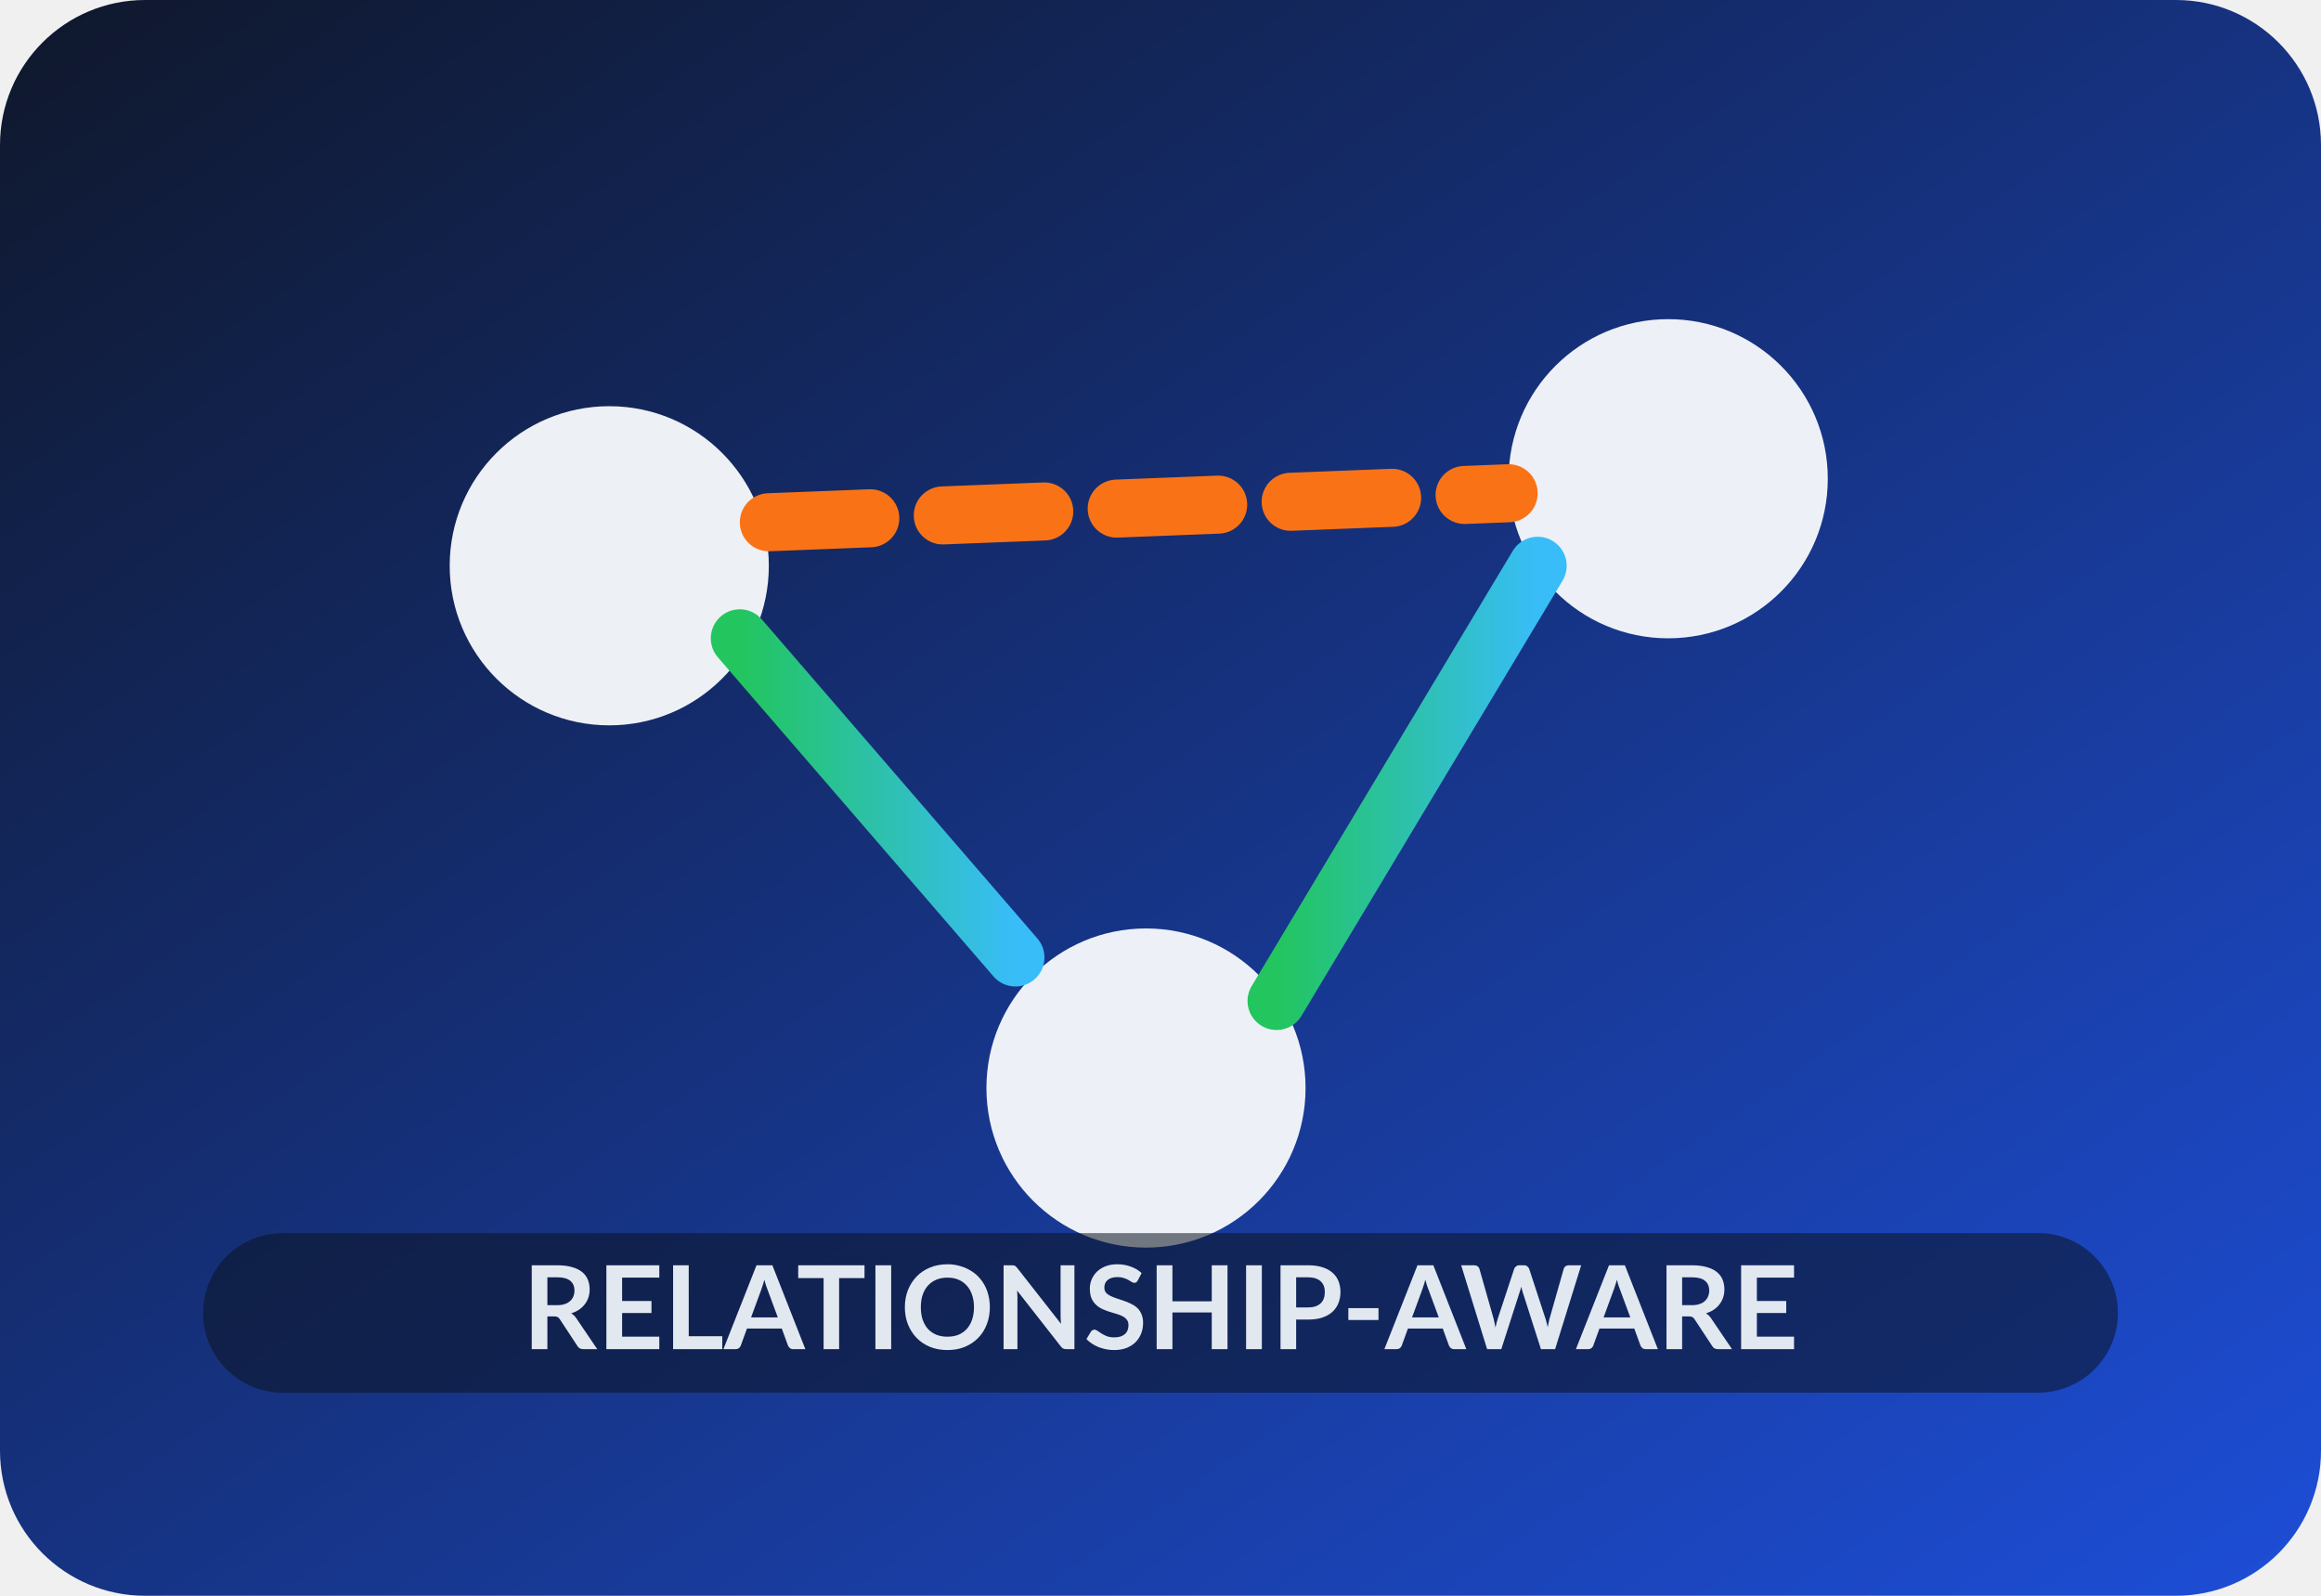
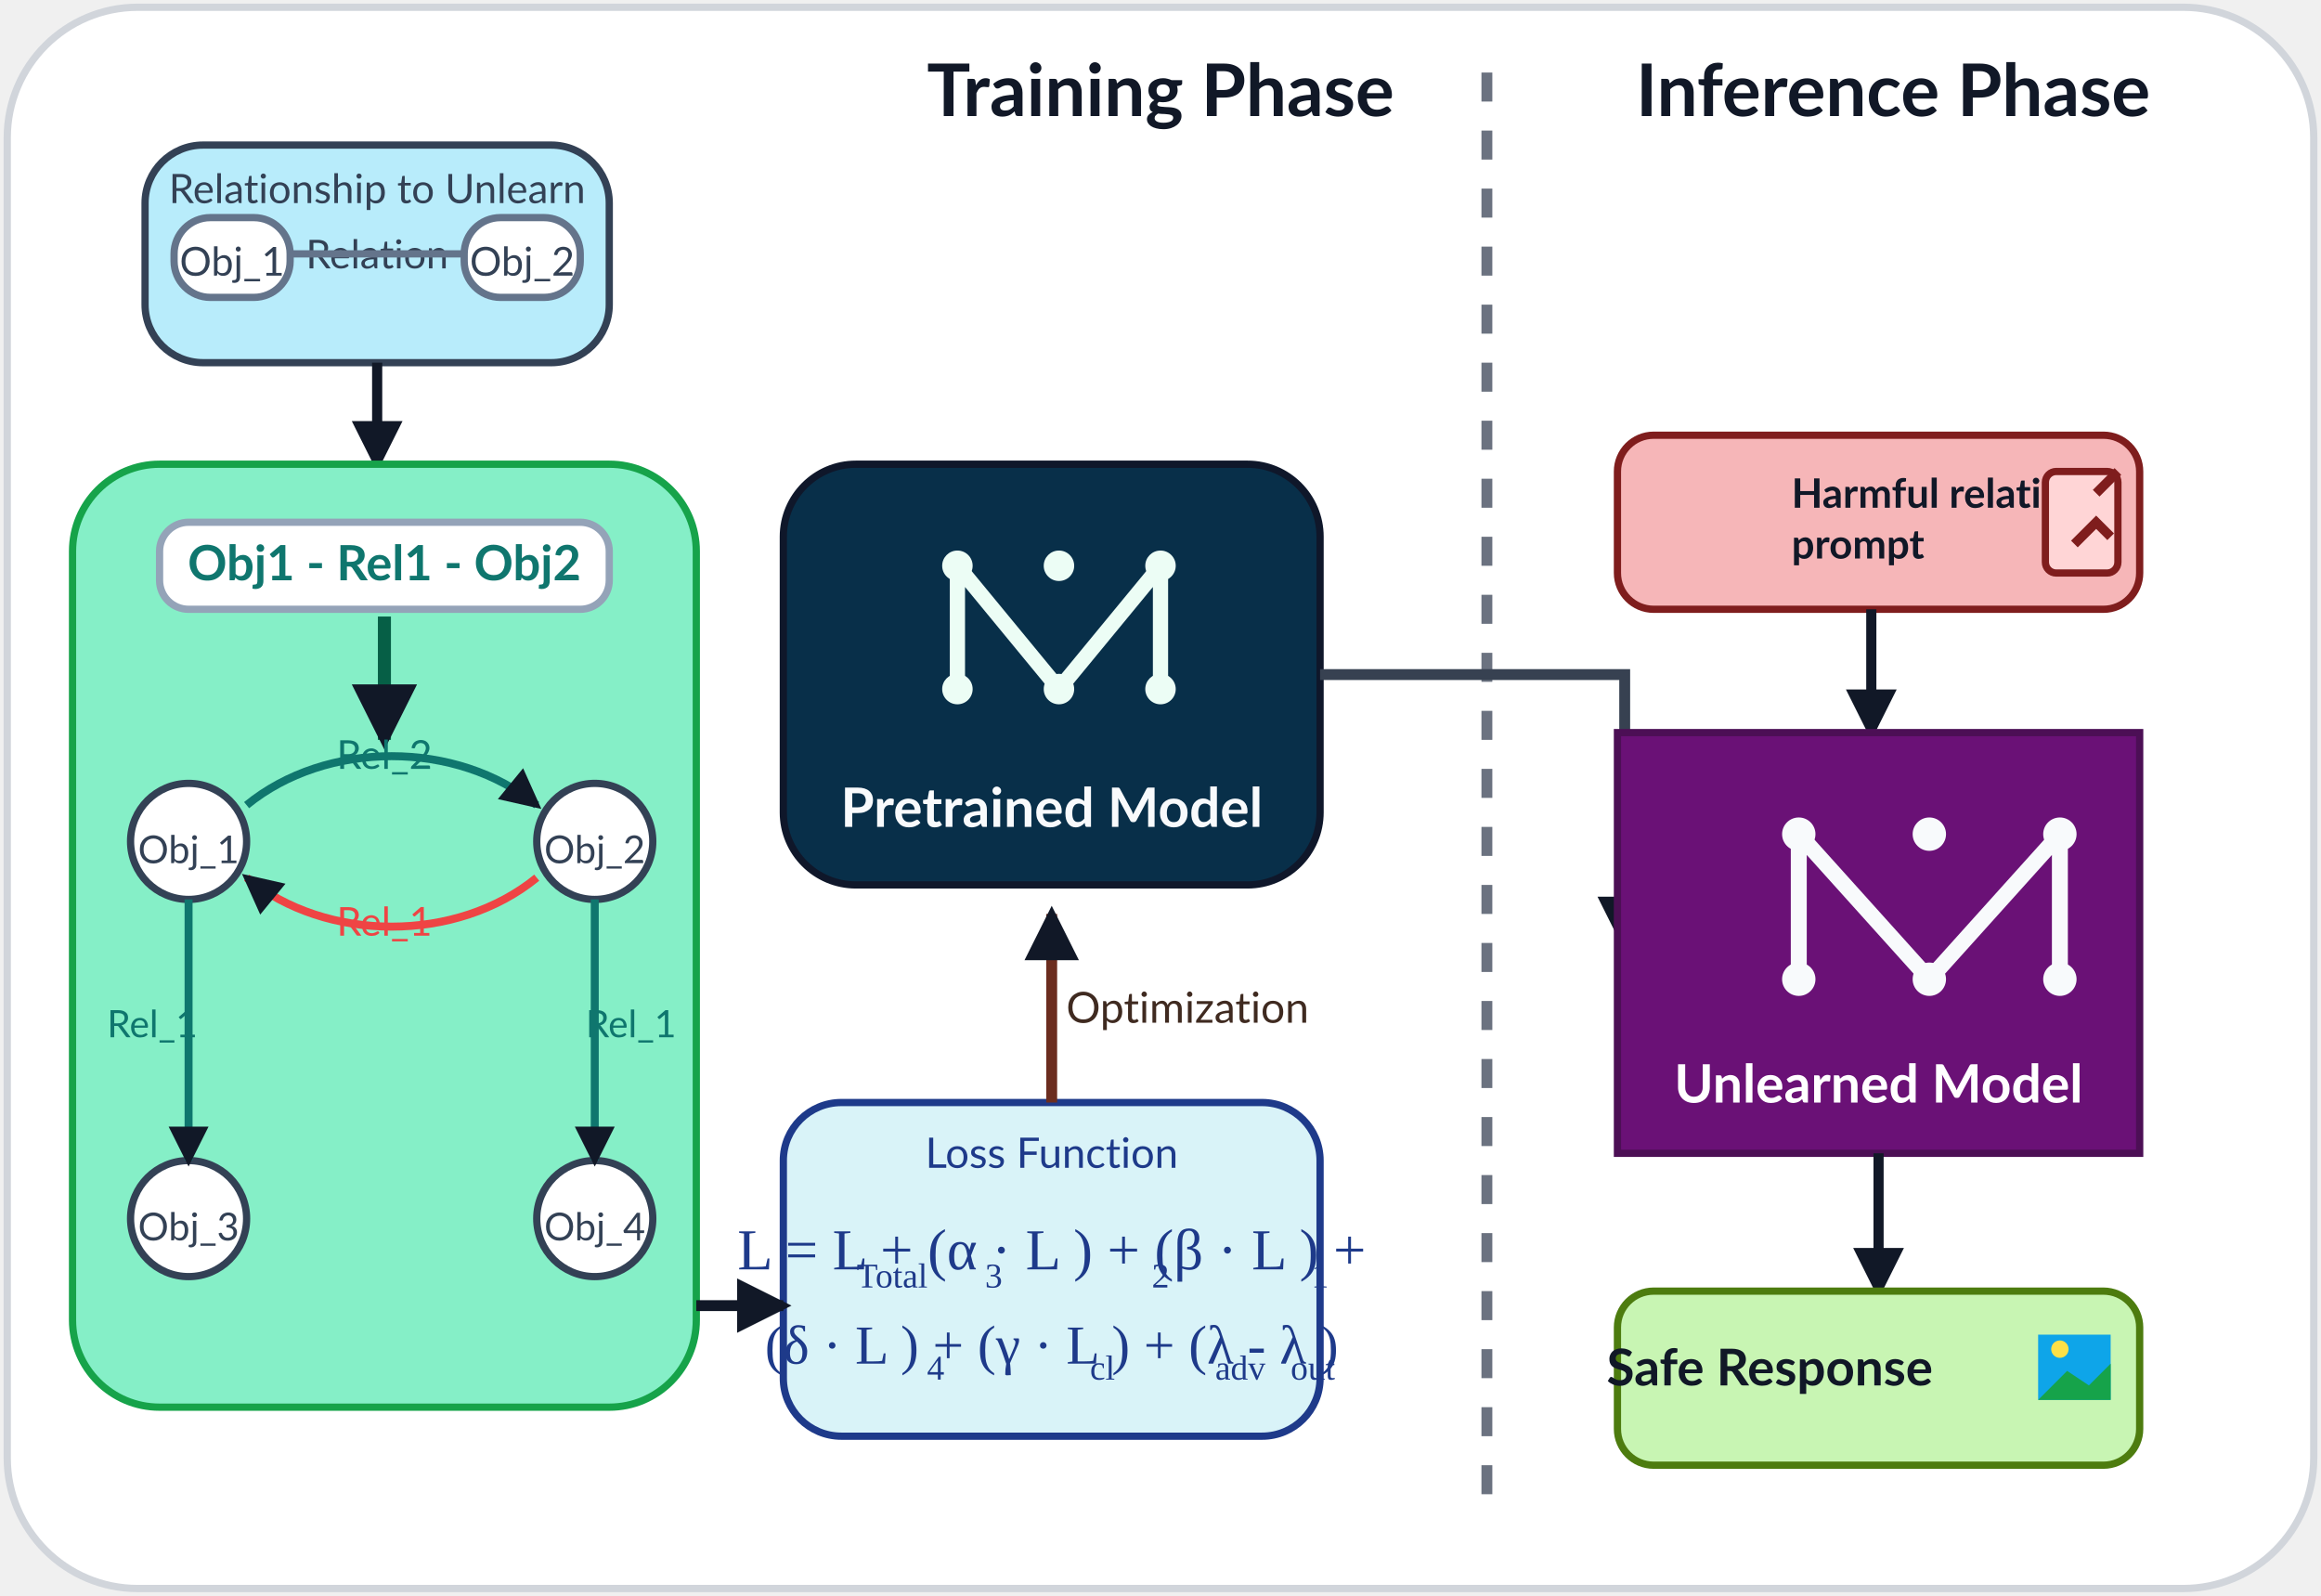
- <svg xmlns="http://www.w3.org/2000/svg" viewBox="0 0 320 220" role="img" aria-label="Relationship-aware safety unlearning paper preview">
+ <svg xmlns="http://www.w3.org/2000/svg" viewBox="0 0 320 220" role="img" aria-label="Relationship-aware safety unlearning training and inference figure">
  <defs>
-     <linearGradient id="bg" x1="0%" y1="0%" x2="100%" y2="100%">
-       <stop offset="0%" stop-color="#0f172a" />
-       <stop offset="100%" stop-color="#1d4ed8" />
-     </linearGradient>
-     <linearGradient id="panel" x1="0%" y1="0%" x2="100%" y2="0%">
-       <stop offset="0%" stop-color="#22c55e" />
-       <stop offset="100%" stop-color="#38bdf8" />
-     </linearGradient>
+     <marker id="arrow" viewBox="0 0 10 10" refX="8.5" refY="5" markerWidth="5" markerHeight="5" orient="auto-start-reverse">
+       <path d="M 0 0 L 10 5 L 0 10 z" fill="#111827" />
+     </marker>
  </defs>
-   <rect width="320" height="220" rx="20" fill="url(#bg)" />
-   <circle cx="84" cy="78" r="22" fill="#f8fafc" opacity="0.95" />
-   <circle cx="230" cy="66" r="22" fill="#f8fafc" opacity="0.95" />
-   <circle cx="158" cy="150" r="22" fill="#f8fafc" opacity="0.95" />
-   <path d="M102 88 L140 132" stroke="url(#panel)" stroke-width="8" stroke-linecap="round" />
-   <path d="M212 78 L176 138" stroke="url(#panel)" stroke-width="8" stroke-linecap="round" />
-   <path d="M106 72 L208 68" stroke="#f97316" stroke-width="8" stroke-linecap="round" stroke-dasharray="14 10" />
-   <rect x="28" y="170" width="264" height="22" rx="11" fill="#0b1220" opacity="0.55" />
-   <text x="160" y="186" text-anchor="middle" font-family="Lato, Segoe UI, sans-serif" font-size="16" font-weight="700" fill="#e2e8f0">RELATIONSHIP-AWARE</text>
+   <rect x="1" y="1" width="318" height="218" rx="18" fill="#ffffff" stroke="#d1d5db" />
+   <text x="160" y="16" font-family="Lato, Segoe UI, sans-serif" font-size="10" font-weight="700" text-anchor="middle" fill="#111827">Training Phase</text>
+   <text x="261" y="16" font-family="Lato, Segoe UI, sans-serif" font-size="10" font-weight="700" text-anchor="middle" fill="#111827">Inference Phase</text>
+   <path d="M 205 10 L 205 210" stroke="#6b7280" stroke-width="1.5" stroke-dasharray="4 4" />
+   <rect x="20" y="20" width="64" height="30" rx="8" fill="#b8ecfb" stroke="#334155" />
+   <text x="52" y="28" font-family="Lato, Segoe UI, sans-serif" font-size="5.6" text-anchor="middle" fill="#334155">Relationship to Unlearn</text>
+   <rect x="24" y="30" width="16" height="11" rx="5" fill="#ffffff" stroke="#64748b" />
+   <rect x="64" y="30" width="16" height="11" rx="5" fill="#ffffff" stroke="#64748b" />
+   <text x="32" y="38" font-family="Lato, Segoe UI, sans-serif" font-size="5.5" text-anchor="middle" fill="#334155">Obj_1</text>
+   <text x="72" y="38" font-family="Lato, Segoe UI, sans-serif" font-size="5.5" text-anchor="middle" fill="#334155">Obj_2</text>
+   <text x="52" y="37" font-family="Lato, Segoe UI, sans-serif" font-size="5.5" text-anchor="middle" fill="#334155">Relation</text>
+   <path d="M 40 35 L 64 35" stroke="#64748b" stroke-width="1" />
+   <path d="M 52 50 L 52 64" stroke="#111827" stroke-width="1.4" marker-end="url(#arrow)" />
+   <rect x="10" y="64" width="86" height="130" rx="12" fill="#85efc7" stroke="#16a34a" />
+   <rect x="22" y="72" width="62" height="12" rx="4" fill="#ffffff" stroke="#94a3b8" />
+   <text x="53" y="80" font-family="Lato, Segoe UI, sans-serif" font-size="6.7" font-weight="700" text-anchor="middle" fill="#0f766e">Obj1 - Rel1 - Obj2</text>
+   <path d="M 53 85 L 53 102" stroke="#065f46" stroke-width="1.8" marker-end="url(#arrow)" />
+   <circle cx="26" cy="116" r="8" fill="#ffffff" stroke="#334155" />
+   <circle cx="82" cy="116" r="8" fill="#ffffff" stroke="#334155" />
+   <circle cx="26" cy="168" r="8" fill="#ffffff" stroke="#334155" />
+   <circle cx="82" cy="168" r="8" fill="#ffffff" stroke="#334155" />
+   <text x="26" y="119" font-family="Lato, Segoe UI, sans-serif" font-size="5.3" text-anchor="middle" fill="#334155">Obj_1</text>
+   <text x="82" y="119" font-family="Lato, Segoe UI, sans-serif" font-size="5.3" text-anchor="middle" fill="#334155">Obj_2</text>
+   <text x="26" y="171" font-family="Lato, Segoe UI, sans-serif" font-size="5.3" text-anchor="middle" fill="#334155">Obj_3</text>
+   <text x="82" y="171" font-family="Lato, Segoe UI, sans-serif" font-size="5.3" text-anchor="middle" fill="#334155">Obj_4</text>
+   <path d="M 34 111 C 45 102, 63 102, 74 111" fill="none" stroke="#0f766e" stroke-width="1.1" marker-end="url(#arrow)" />
+   <path d="M 74 121 C 63 130, 45 130, 34 121" fill="none" stroke="#ef4444" stroke-width="1.1" marker-end="url(#arrow)" />
+   <path d="M 26 124 L 26 160" stroke="#0f766e" stroke-width="1.1" marker-end="url(#arrow)" />
+   <path d="M 82 124 L 82 160" stroke="#0f766e" stroke-width="1.1" marker-end="url(#arrow)" />
+   <text x="53" y="106" font-family="Lato, Segoe UI, sans-serif" font-size="5.5" text-anchor="middle" fill="#0f766e">Rel_2</text>
+   <text x="53" y="129" font-family="Lato, Segoe UI, sans-serif" font-size="5.5" text-anchor="middle" fill="#ef4444">Rel_1</text>
+   <text x="21" y="143" font-family="Lato, Segoe UI, sans-serif" font-size="5.2" text-anchor="middle" fill="#0f766e">Rel_1</text>
+   <text x="87" y="143" font-family="Lato, Segoe UI, sans-serif" font-size="5.2" text-anchor="middle" fill="#0f766e">Rel_1</text>
+   <rect x="108" y="64" width="74" height="58" rx="10" fill="#082f49" stroke="#0f172a" />
+   <path d="M 132 95 L 132 78 L 146 95 L 160 78 L 160 95" fill="none" stroke="#ecfdf5" stroke-width="2.1" stroke-linecap="round" stroke-linejoin="round" />
+   <circle cx="132" cy="78" r="2.1" fill="#ecfdf5" />
+   <circle cx="132" cy="95" r="2.1" fill="#ecfdf5" />
+   <circle cx="146" cy="95" r="2.1" fill="#ecfdf5" />
+   <circle cx="146" cy="78" r="2.1" fill="#ecfdf5" />
+   <circle cx="160" cy="78" r="2.1" fill="#ecfdf5" />
+   <circle cx="160" cy="95" r="2.1" fill="#ecfdf5" />
+   <text x="145" y="114" font-family="Lato, Segoe UI, sans-serif" font-size="7.5" font-weight="700" text-anchor="middle" fill="#f8fafc">Pretrained Model</text>
+   <rect x="108" y="152" width="74" height="46" rx="8" fill="#d9f3f8" stroke="#1e3a8a" />
+   <text x="145" y="161" font-family="Lato, Segoe UI, sans-serif" font-size="5.8" text-anchor="middle" fill="#1e3a8a">Loss Function</text>
+   <text x="145" y="175" font-family="Times New Roman, serif" font-size="8" text-anchor="middle" fill="#1e3a8a">L    = L  + (α · L ) + (β · L ) +</text>
+   <text x="123" y="177.5" font-family="Times New Roman, serif" font-size="4.8" text-anchor="middle" fill="#1e3a8a">Total</text>
+   <text x="137" y="177.5" font-family="Times New Roman, serif" font-size="4.8" text-anchor="middle" fill="#1e3a8a">3</text>
+   <text x="160" y="177.5" font-family="Times New Roman, serif" font-size="4.8" text-anchor="middle" fill="#1e3a8a">2</text>
+   <text x="182" y="177.5" font-family="Times New Roman, serif" font-size="4.8" text-anchor="middle" fill="#1e3a8a">1</text>
+   <text x="145" y="188" font-family="Times New Roman, serif" font-size="7.6" text-anchor="middle" fill="#1e3a8a">(δ · L ) + (γ · L ) + (λ    - λ   )</text>
+   <text x="129" y="190.2" font-family="Times New Roman, serif" font-size="4.8" text-anchor="middle" fill="#1e3a8a">4</text>
+   <text x="152" y="190.2" font-family="Times New Roman, serif" font-size="4.8" text-anchor="middle" fill="#1e3a8a">cl</text>
+   <text x="171" y="190.2" font-family="Times New Roman, serif" font-size="4.8" text-anchor="middle" fill="#1e3a8a">adv</text>
+   <text x="181" y="190.2" font-family="Times New Roman, serif" font-size="4.8" text-anchor="middle" fill="#1e3a8a">out</text>
+   <path d="M 96 180 L 108 180" stroke="#111827" stroke-width="1.5" marker-end="url(#arrow)" />
+   <path d="M 145 152 L 145 126" stroke="#6b2d1f" stroke-width="1.5" marker-end="url(#arrow)" />
+   <text x="147" y="141" font-family="Lato, Segoe UI, sans-serif" font-size="5.9" fill="#3f2a20">Optimization</text>
+   <path d="M 182 93 L 224 93 L 224 130" stroke="#374151" stroke-width="1.5" fill="none" marker-end="url(#arrow)" />
+   <rect x="223" y="60" width="72" height="24" rx="5" fill="#f6b6b8" stroke="#7f1d1d" />
+   <text x="247" y="70" font-family="Lato, Segoe UI, sans-serif" font-size="5.6" font-weight="700" fill="#111827">Harmful relational</text>
+   <text x="247" y="77" font-family="Lato, Segoe UI, sans-serif" font-size="5.6" font-weight="700" fill="#111827">prompt</text>
+   <rect x="282" y="65" width="10" height="14" rx="1.5" fill="#ffd5d6" stroke="#7f1d1d" />
+   <path d="M 286 75 L 289 72 L 291 74" fill="none" stroke="#7f1d1d" stroke-width="1.3" />
+   <path d="M 289 68 L 292 65" stroke="#7f1d1d" stroke-width="1.3" />
+   <path d="M 258 84 L 258 101" stroke="#111827" stroke-width="1.4" marker-end="url(#arrow)" />
+   <rect x="223" y="101" width="72" height="58" fill="#6a1176" stroke="#4c0f55" />
+   <path d="M 248 135 L 248 115 L 266 135 L 284 115 L 284 135" fill="none" stroke="#f8fafc" stroke-width="2.2" stroke-linecap="round" stroke-linejoin="round" />
+   <circle cx="248" cy="115" r="2.3" fill="#f8fafc" />
+   <circle cx="248" cy="135" r="2.3" fill="#f8fafc" />
+   <circle cx="266" cy="135" r="2.3" fill="#f8fafc" />
+   <circle cx="266" cy="115" r="2.3" fill="#f8fafc" />
+   <circle cx="284" cy="115" r="2.3" fill="#f8fafc" />
+   <circle cx="284" cy="135" r="2.3" fill="#f8fafc" />
+   <text x="259" y="152" font-family="Lato, Segoe UI, sans-serif" font-size="7.3" font-weight="700" text-anchor="middle" fill="#ffffff">Unlearned Model</text>
+   <path d="M 259 159 L 259 178" stroke="#111827" stroke-width="1.4" marker-end="url(#arrow)" />
+   <rect x="223" y="178" width="72" height="24" rx="5" fill="#c8f5b3" stroke="#4d7c0f" />
+   <text x="244" y="191" font-family="Lato, Segoe UI, sans-serif" font-size="7" font-weight="700" text-anchor="middle" fill="#111827">Safe Response</text>
+   <rect x="281" y="184" width="10" height="9" fill="#0ea5e9" />
+   <path d="M 281 193 L 285 189 L 288 191 L 291 188 L 291 193 Z" fill="#16a34a" />
+   <circle cx="284" cy="186" r="1.2" fill="#fde047" />
</svg>
